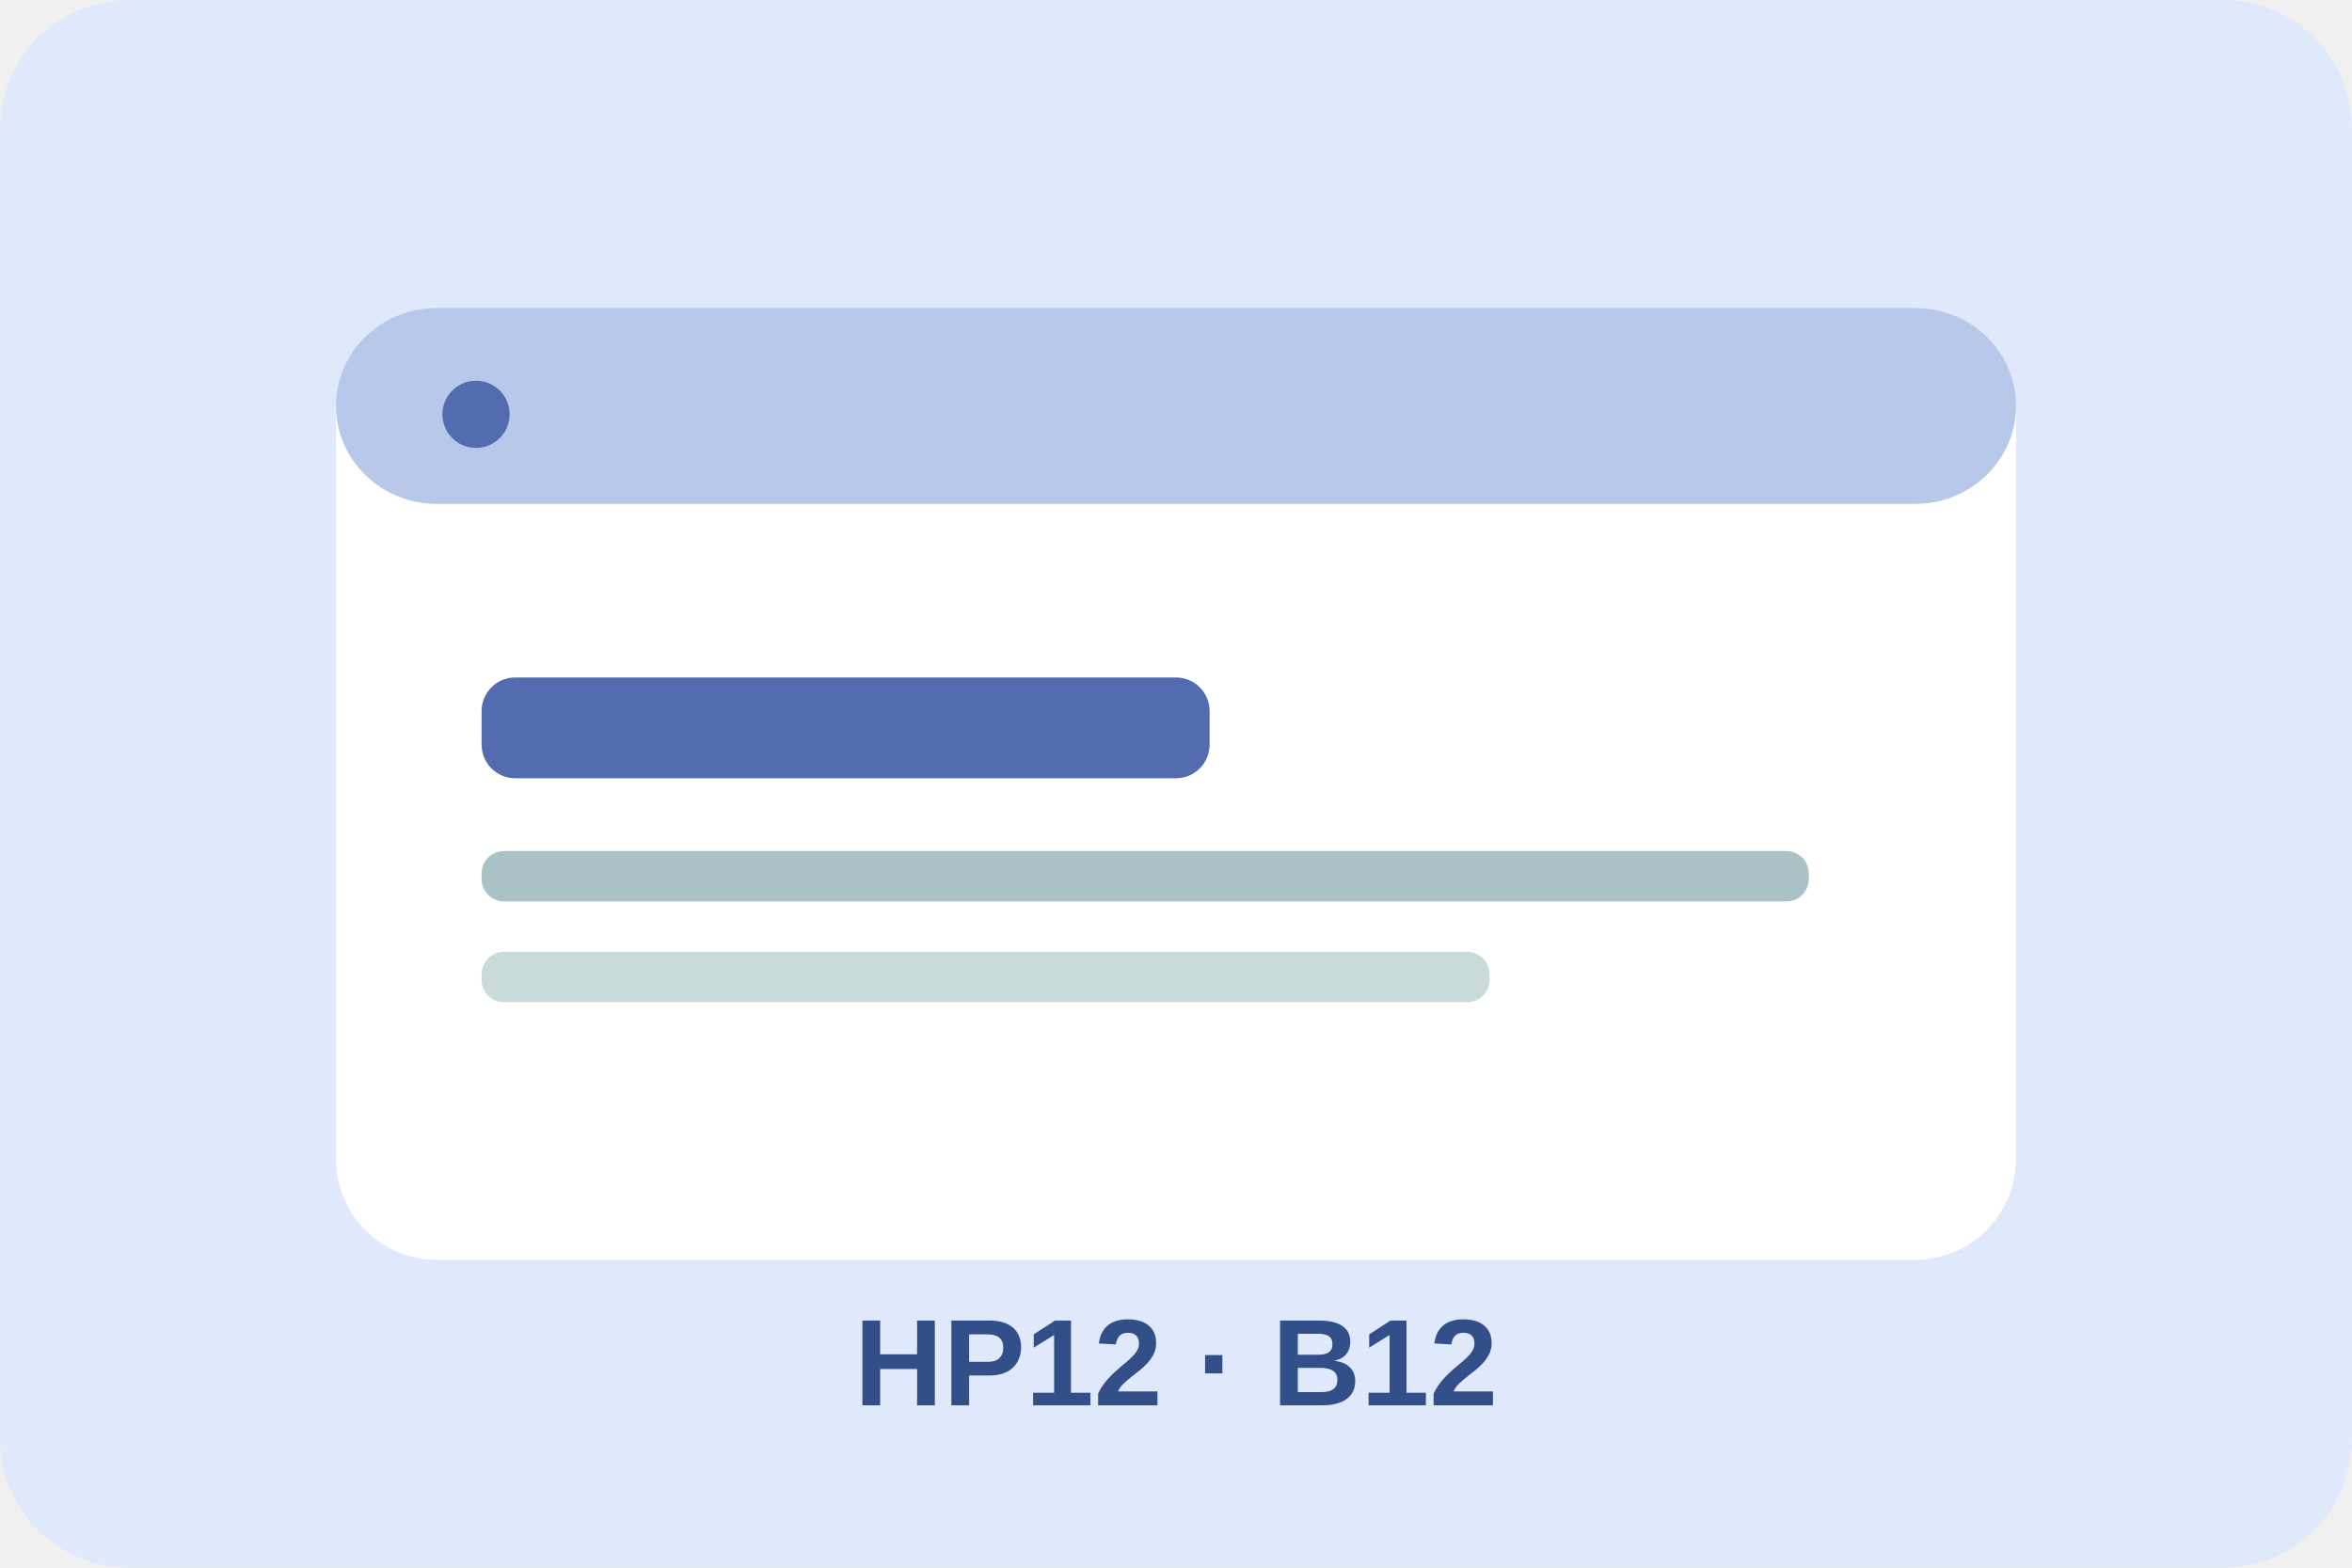
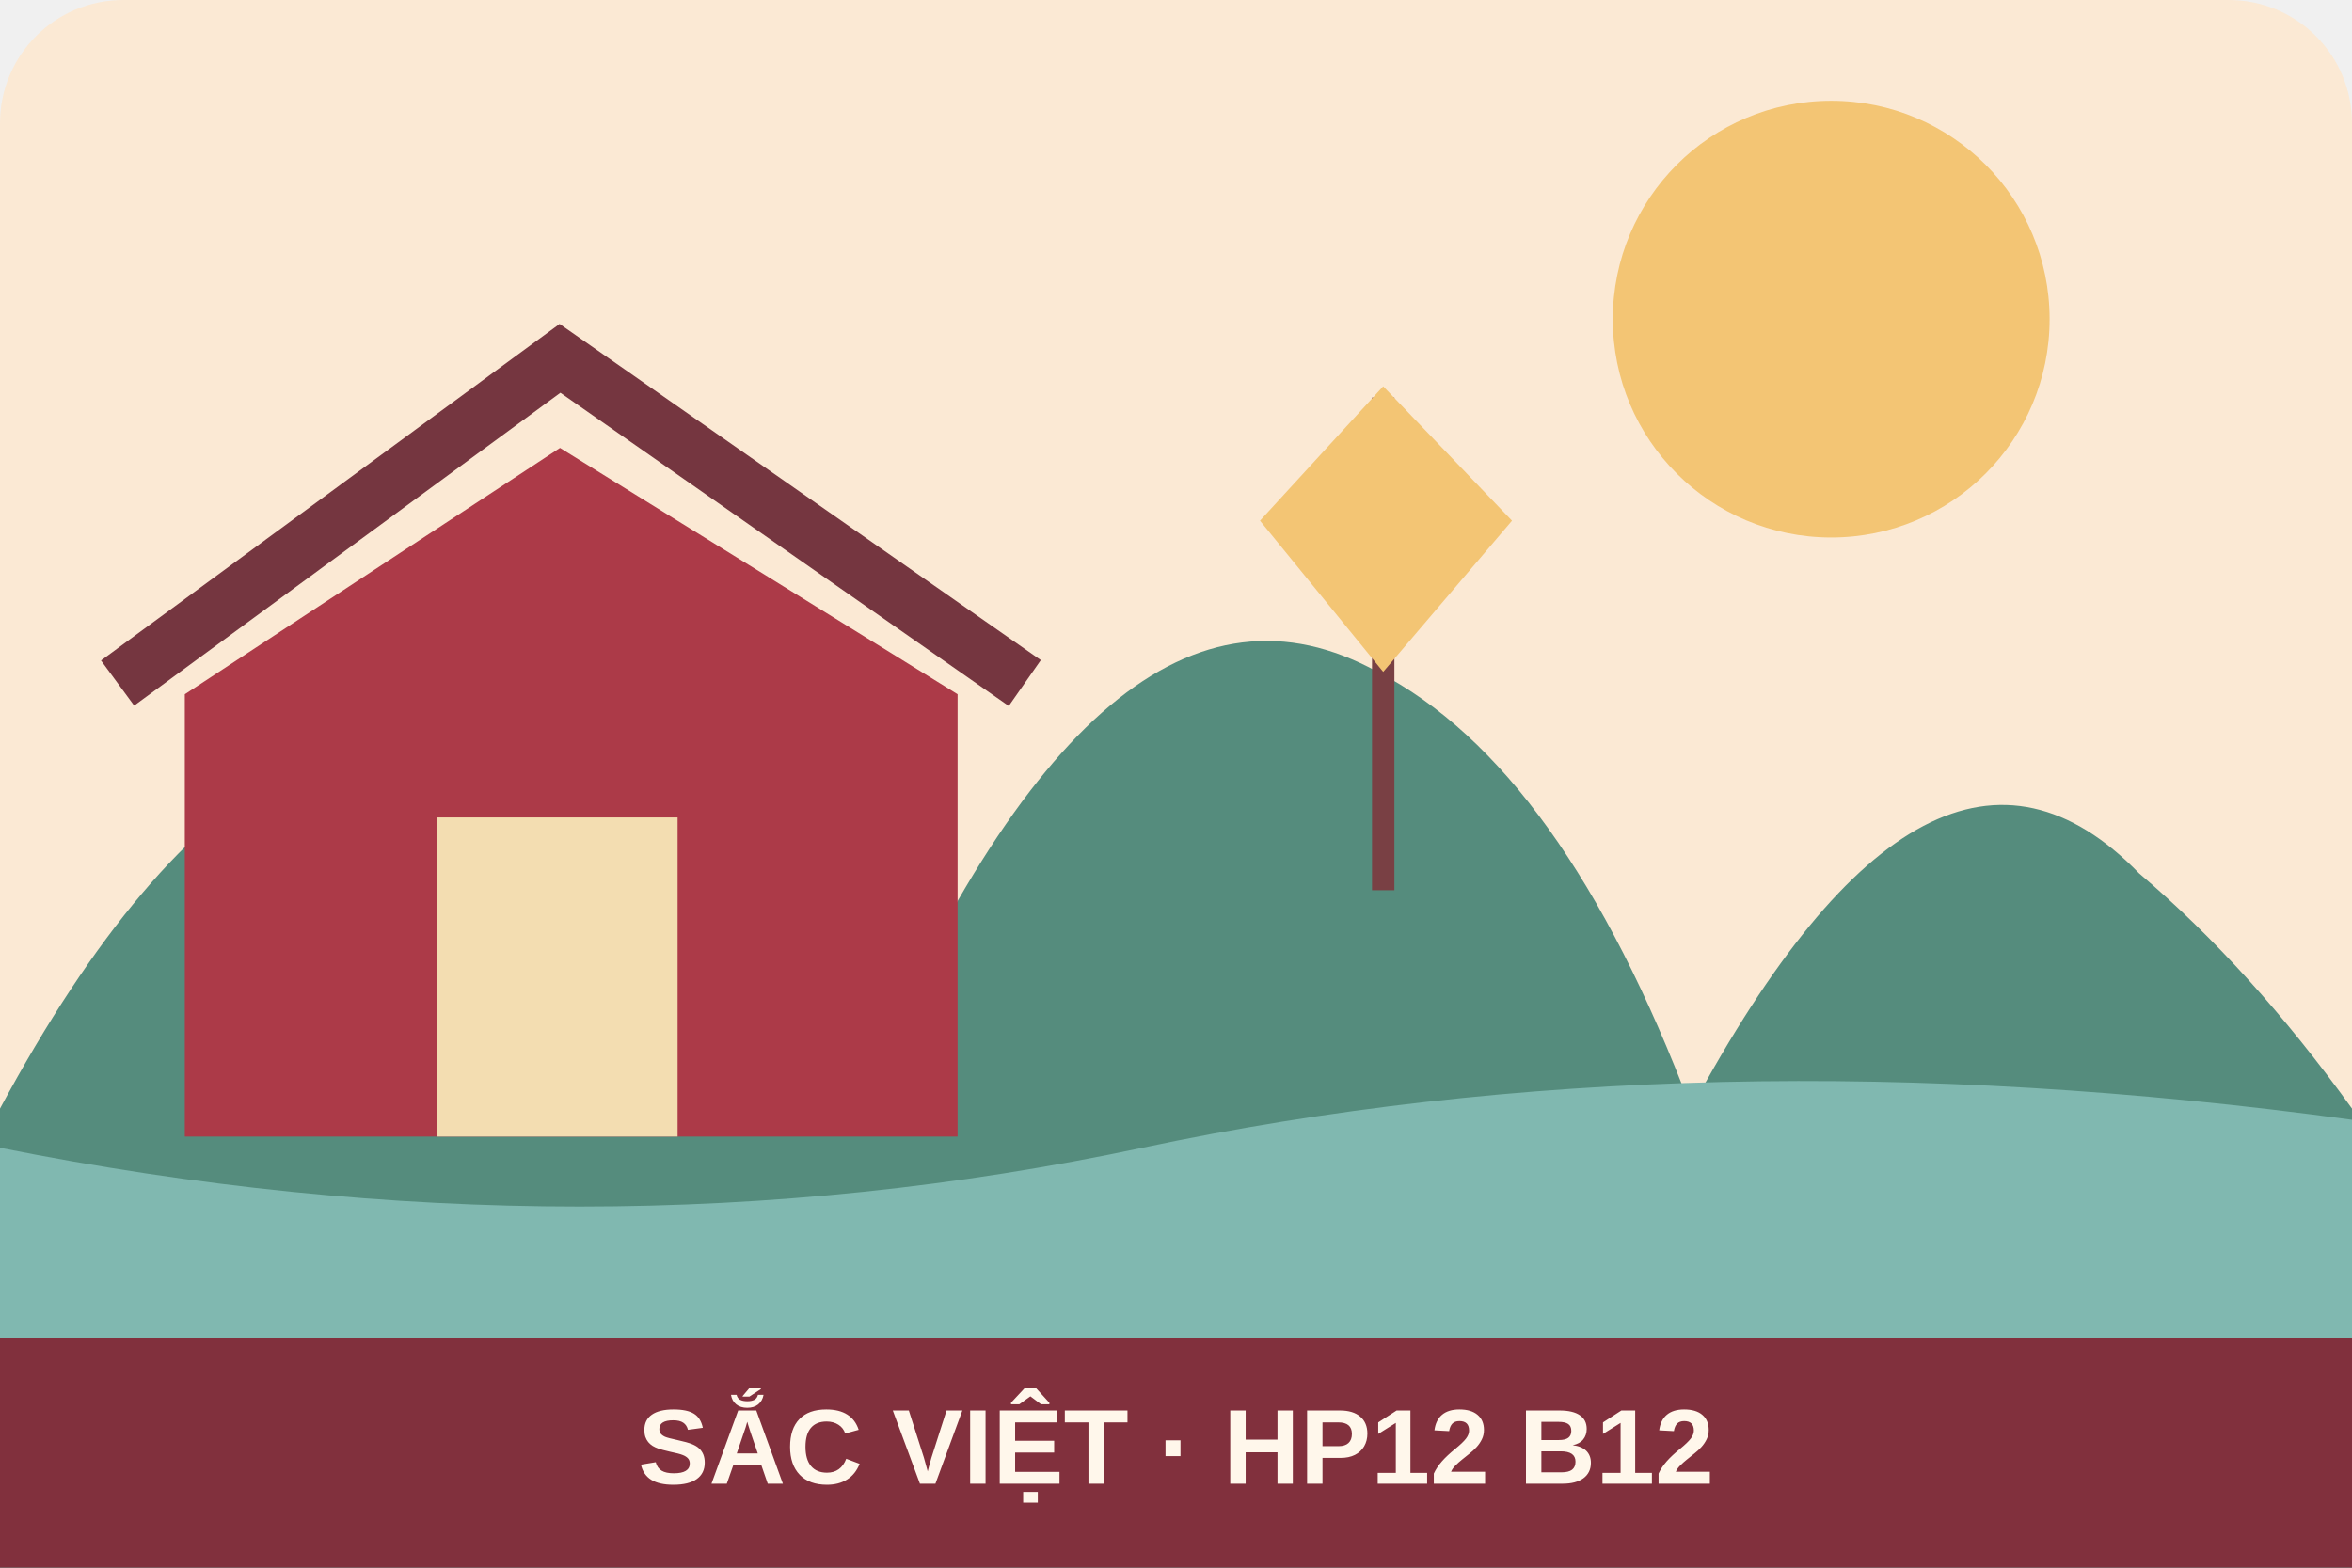
- <svg xmlns="http://www.w3.org/2000/svg" width="420" height="280" viewBox="0 0 420 280">
-   <rect width="420" height="280" rx="23" fill="#e0e9fb" />
-   <rect x="60" y="55" width="300" height="170" rx="18" fill="white" />
-   <rect x="60" y="55" width="300" height="35" rx="18" fill="#b7c8ea" />
-   <circle cx="85" cy="74" r="6" fill="#536cb0" />
-   <rect x="86" y="121" width="130" height="18" rx="6" fill="#536cb0" />
-   <rect x="86" y="152" width="237" height="9" rx="4" fill="#a8c2c5" />
-   <rect x="86" y="170" width="180" height="9" rx="4" fill="#c9dada" />
-   <text x="210" y="251" text-anchor="middle" font-family="Arial,sans-serif" font-weight="bold" font-size="22" fill="#324f89">HP12 · B12</text>
+ <svg xmlns="http://www.w3.org/2000/svg" viewBox="0 0 420 280" role="img" aria-label="Minh họa văn hóa Việt Nam bài B12">
+   <rect width="420" height="280" rx="22" fill="#fbe9d4" />
+   <circle cx="327" cy="57" r="39" fill="#f3c574" />
+   <path d="M0 198q50-93 106-57 27 22 47 57 44-105 93-78 33 17 56 78 43-80 80-42 20 17 38 42v82H0z" fill="#558c7d" />
+   <path d="M0 205q105 21 204 0t216-5v80H0z" fill="#80b8b0" />
+   <path d="M33 203v-79l67-44 71 44v79" fill="#ac3a48" />
+   <path d="M21 122l79-58 83 58" fill="none" stroke="#753640" stroke-width="10" />
+   <path d="M78 203v-57h43v57" fill="#f3ddb1" />
+   <path d="M247 159v-88" stroke="#794044" stroke-width="4" />
+   <path d="M225 93l22-24 23 24-23 27z" fill="#f3c574" />
+   <rect y="239" width="420" height="41" fill="#81303d" />
+   <text x="210" y="265" font-family="Arial" font-size="19" font-weight="bold" text-anchor="middle" fill="#fff7eb">SẮC VIỆT · HP12 B12</text>
</svg>
